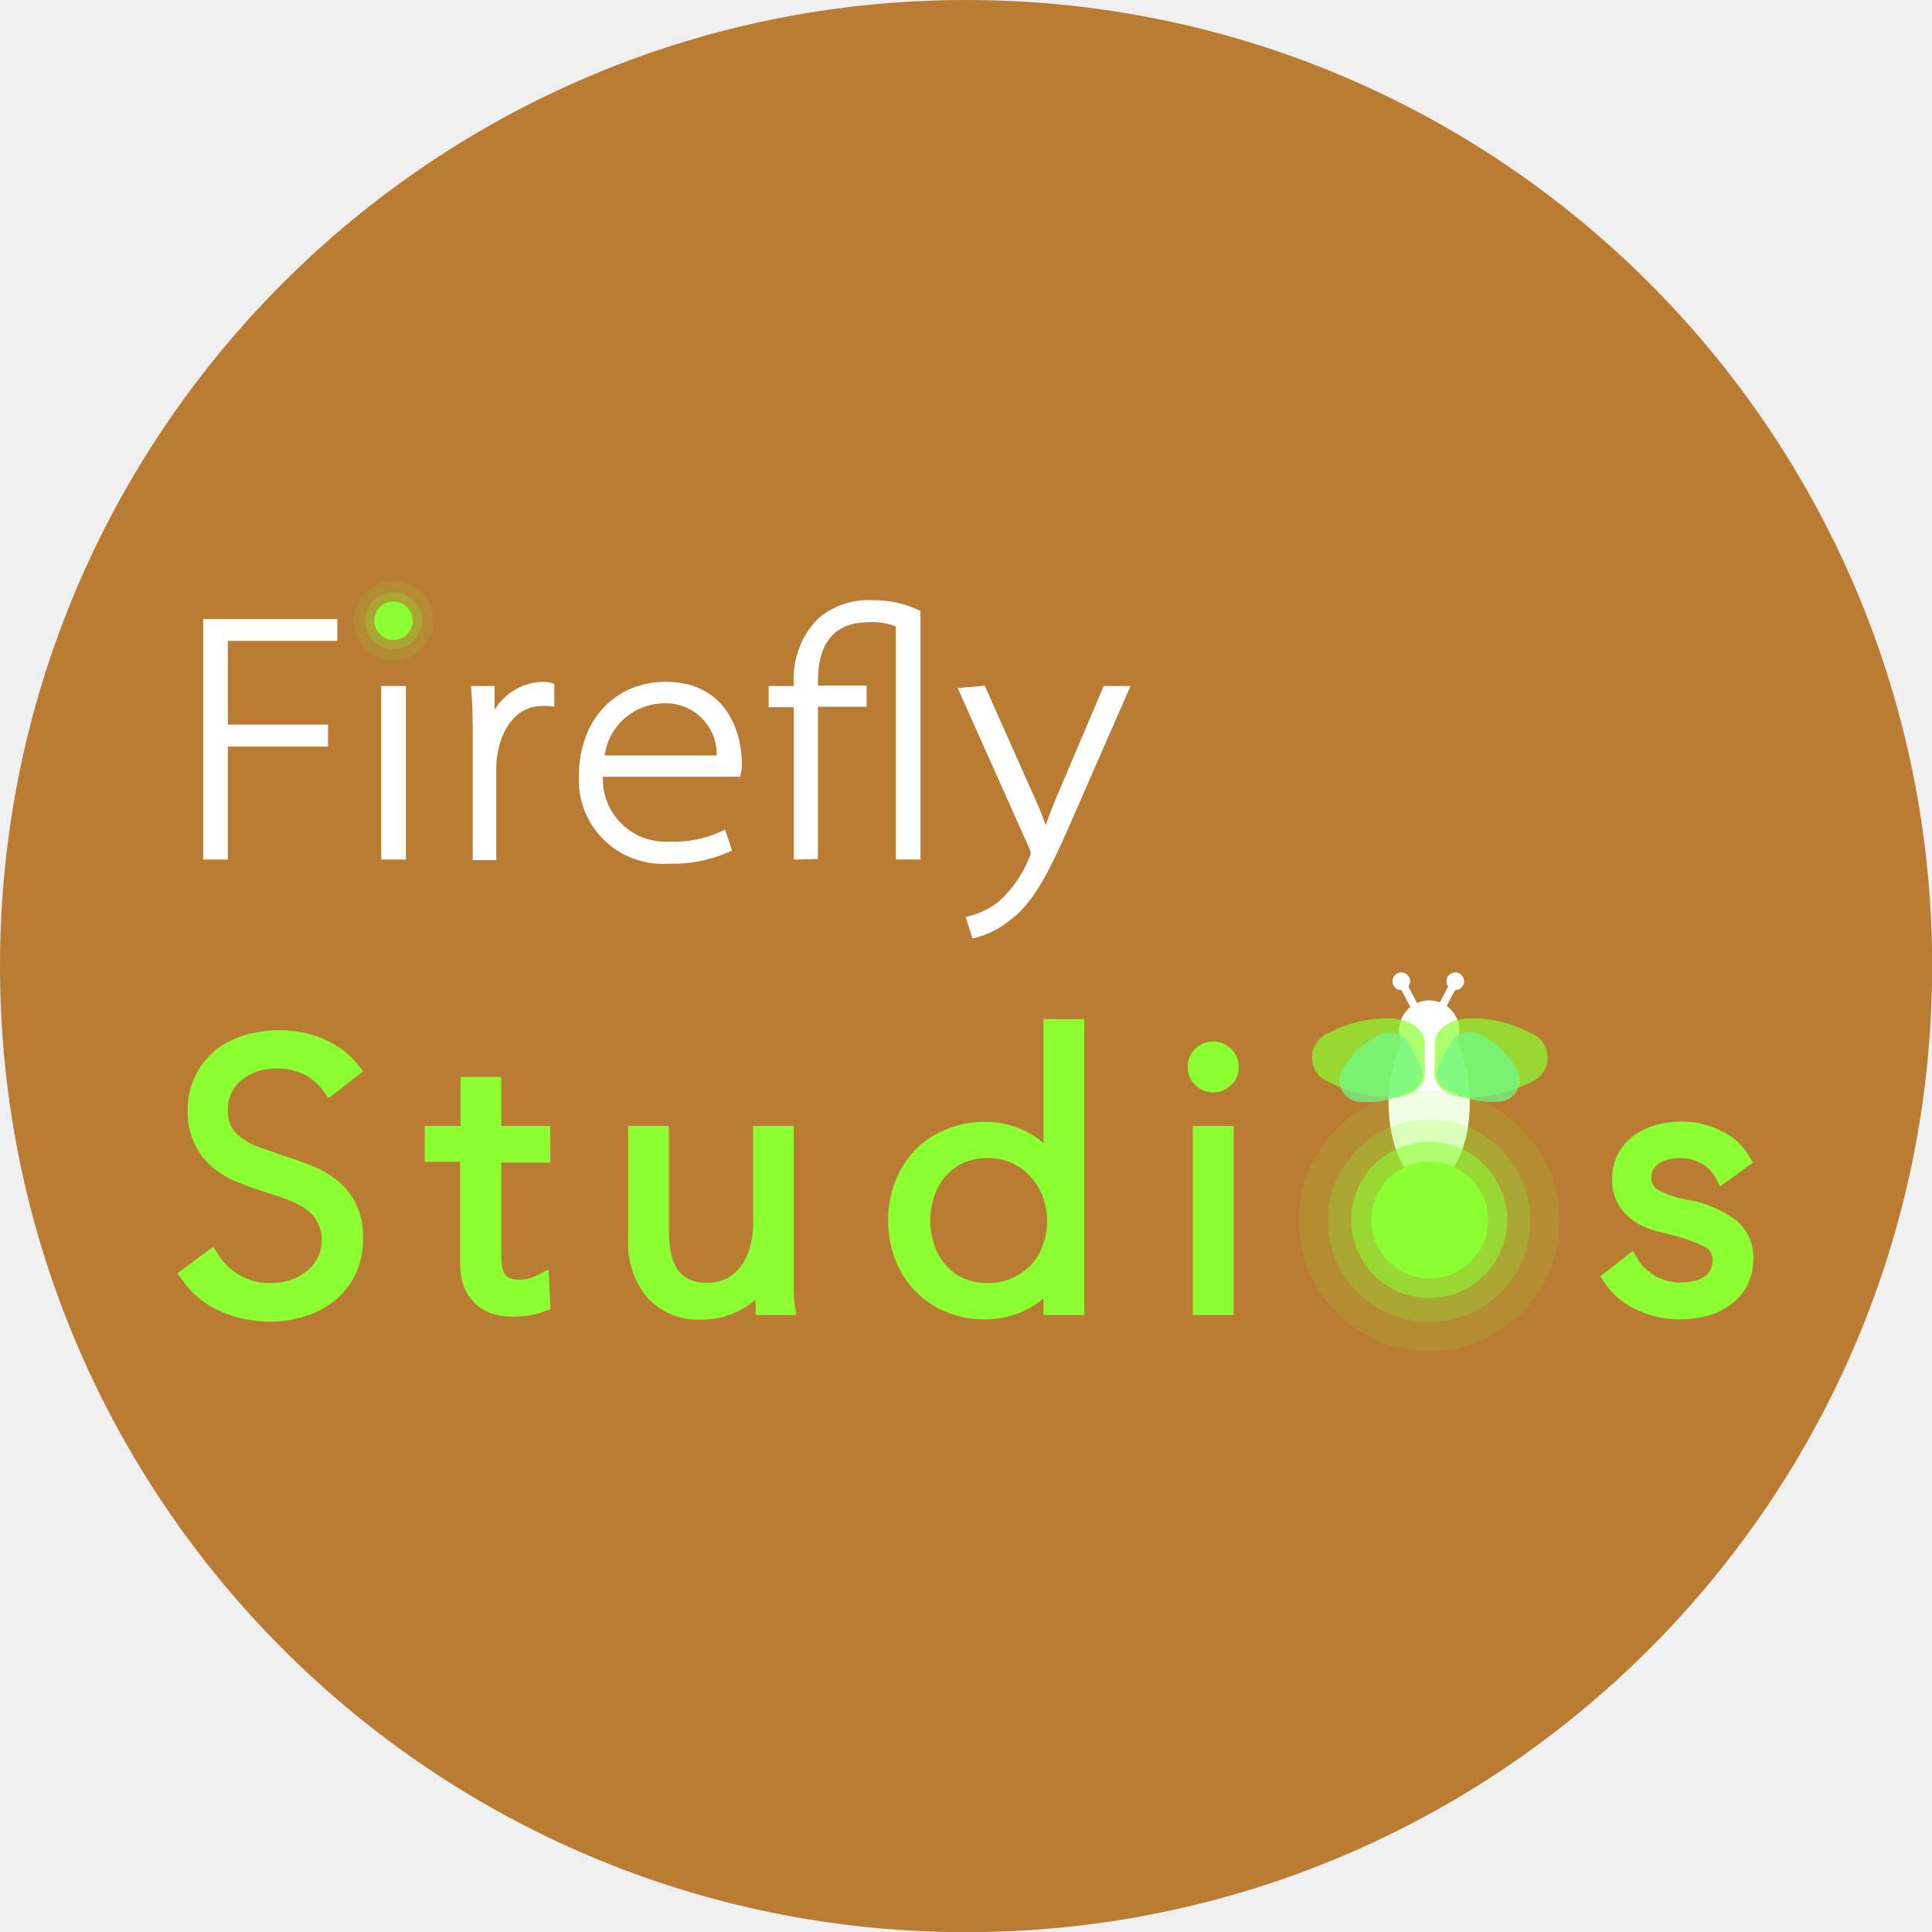
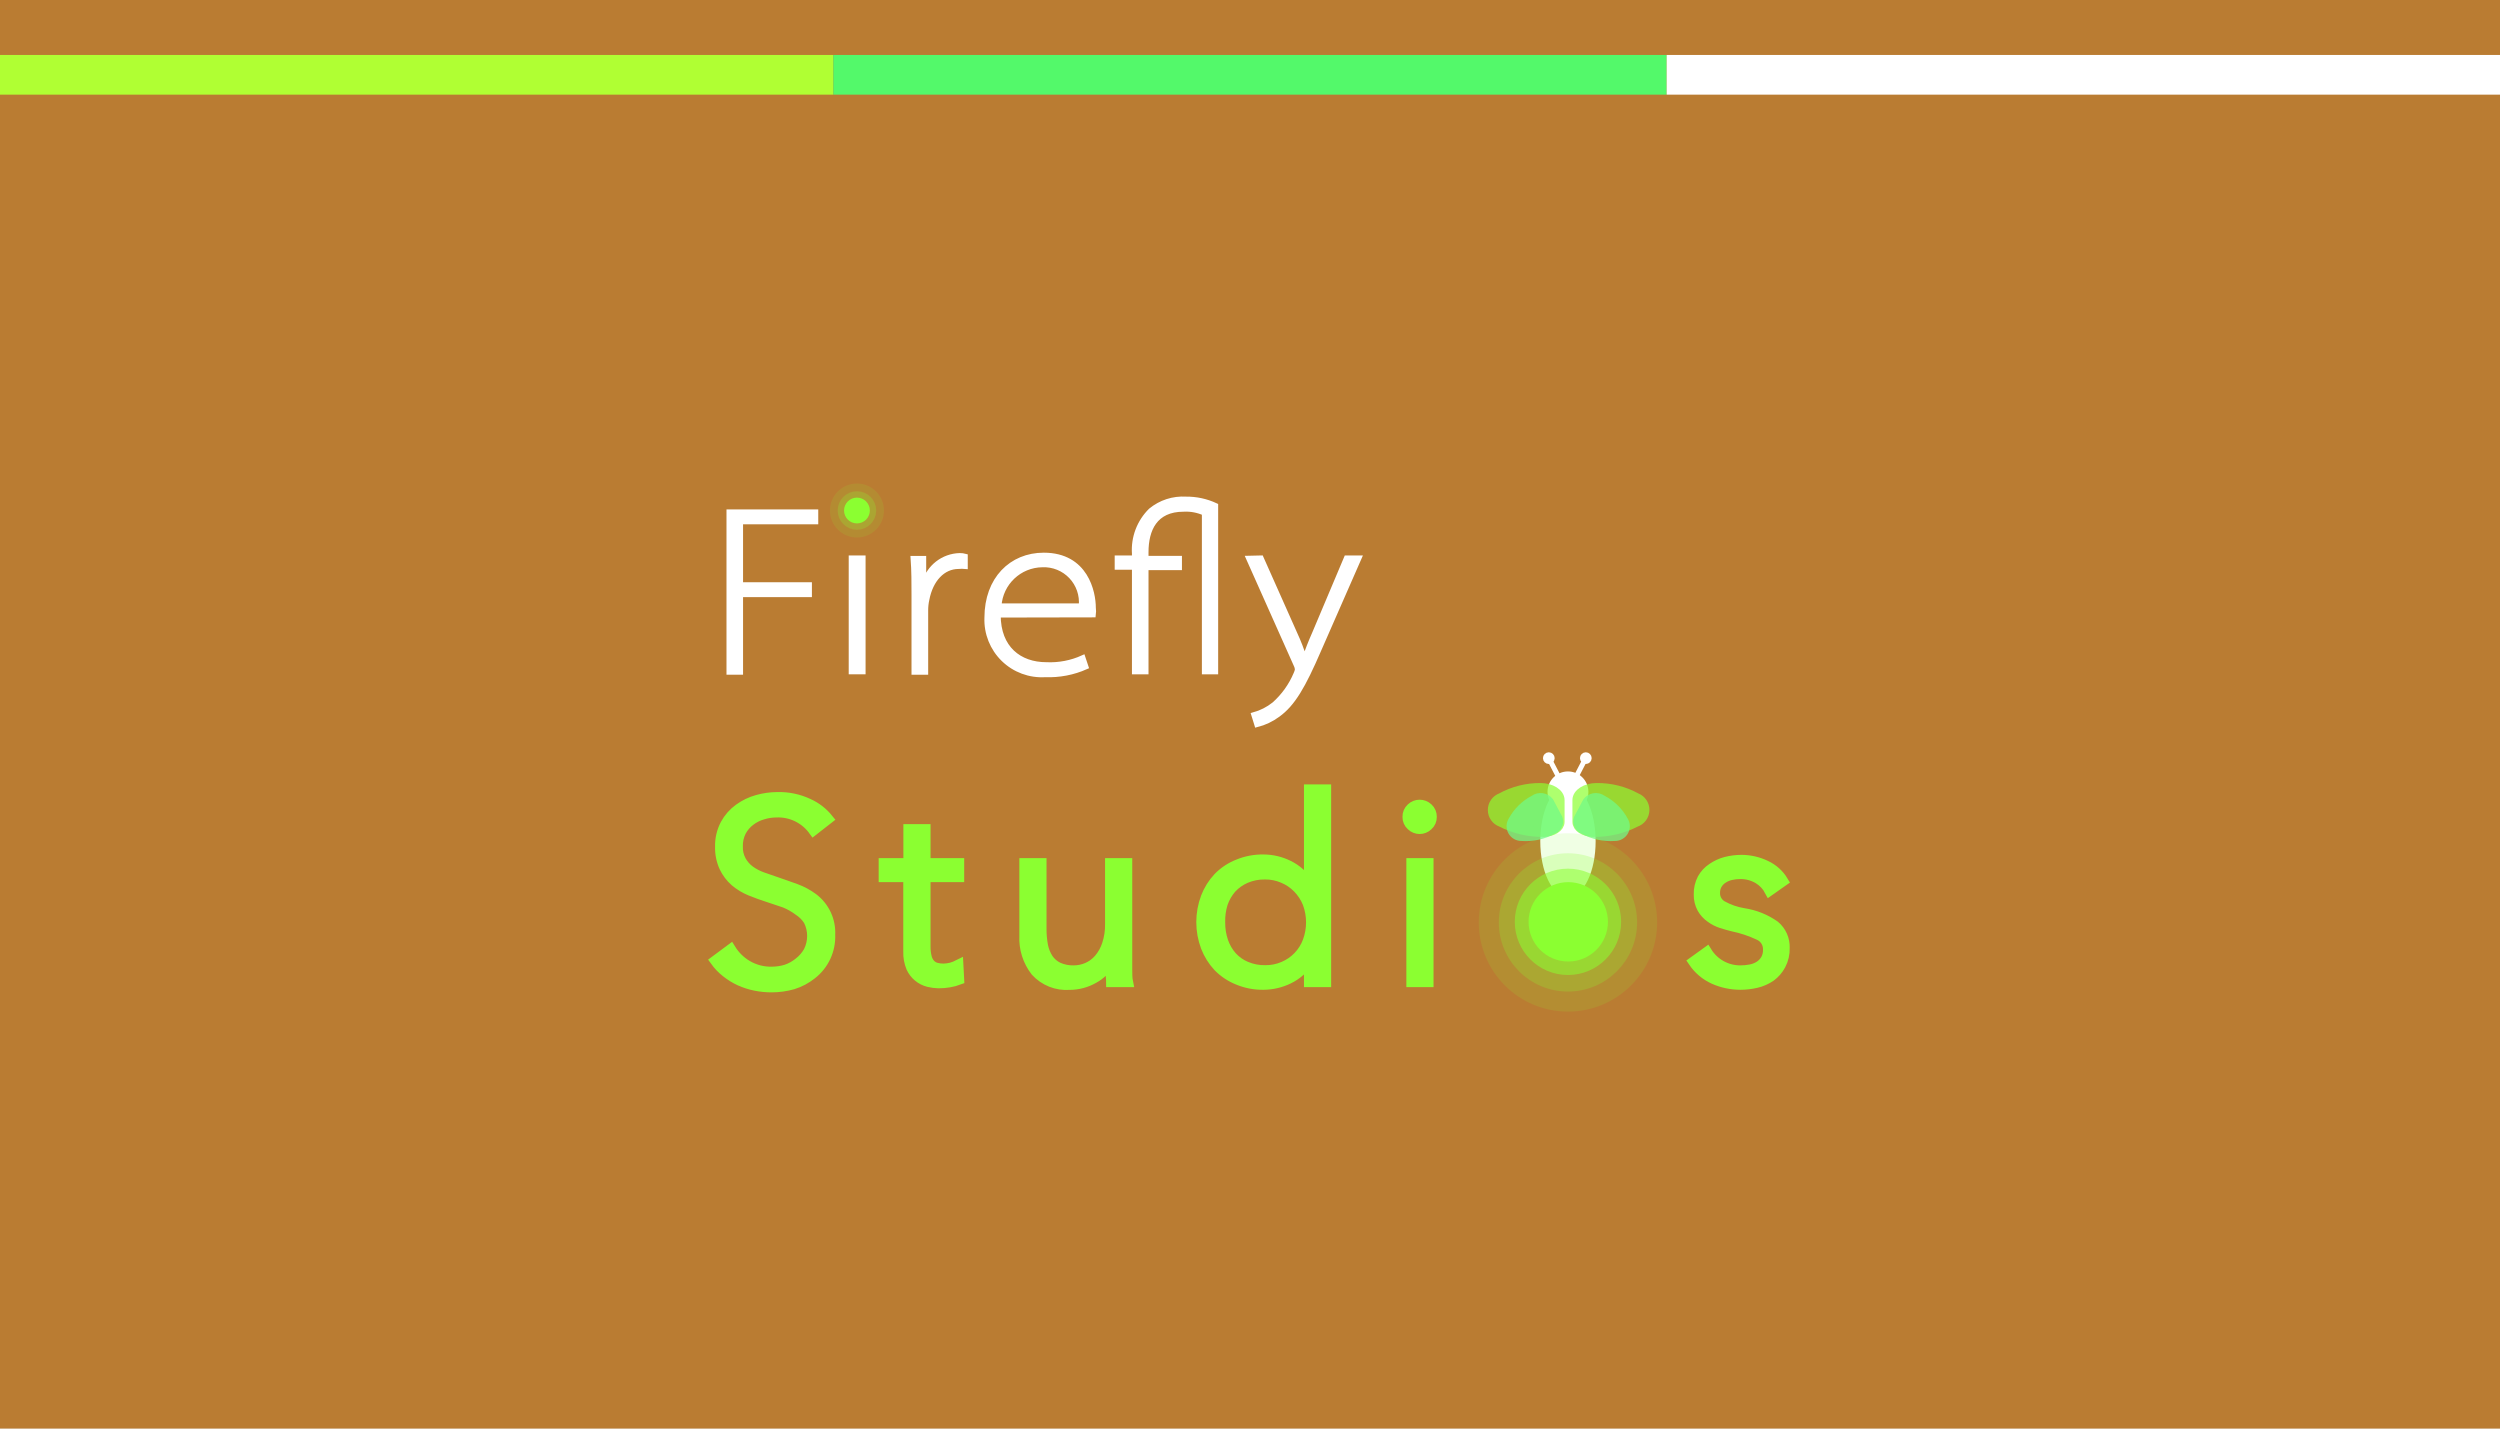
- <svg xmlns="http://www.w3.org/2000/svg" id="Layer_1" data-name="Layer 1" viewBox="0 0 124.57 124.57">
+ <svg xmlns="http://www.w3.org/2000/svg" id="Layer_1" data-name="Layer 1" viewBox="0 0 252 144">
  <defs>
-     <style>.cls-1,.cls-5{fill:none;}.cls-1,.cls-3,.cls-5{stroke:#fff;}.cls-1,.cls-10,.cls-11,.cls-12,.cls-3,.cls-4,.cls-5,.cls-6,.cls-7,.cls-8,.cls-9{stroke-miterlimit:10;}.cls-2{fill:#ba7c32;}.cls-3{fill:#fff;}.cls-3,.cls-5,.cls-7{stroke-width:0.5px;}.cls-10,.cls-11,.cls-12,.cls-4,.cls-6,.cls-8,.cls-9{fill:#8bff31;stroke:#8bff31;}.cls-6{opacity:0.7;}.cls-7{fill:#70f987;stroke:#70f987;opacity:0.74;}.cls-8{opacity:0.23;}.cls-9{opacity:0.13;}.cls-10{opacity:0.55;}.cls-11{opacity:0.22;}.cls-12{opacity:0.12;}</style>
+     <style>.cls-1{fill:#ba7c32;}.cls-2,.cls-5{fill:none;}.cls-2,.cls-3,.cls-5{stroke:#fff;}.cls-10,.cls-11,.cls-12,.cls-2,.cls-3,.cls-4,.cls-5,.cls-6,.cls-7,.cls-8,.cls-9{stroke-miterlimit:10;}.cls-15,.cls-3{fill:#fff;}.cls-3,.cls-5,.cls-7{stroke-width:0.5px;}.cls-10,.cls-11,.cls-12,.cls-4,.cls-6,.cls-8,.cls-9{fill:#8bff31;stroke:#8bff31;}.cls-6{opacity:0.7;}.cls-7{fill:#70f987;stroke:#70f987;opacity:0.74;}.cls-8{opacity:0.23;}.cls-9{opacity:0.13;}.cls-10{opacity:0.55;}.cls-11{opacity:0.22;}.cls-12{opacity:0.12;}.cls-13{fill:#b0ff33;}.cls-14{fill:#53f96a;}</style>
  </defs>
-   <path class="cls-1" d="M130.78,66.91" transform="translate(-63.71 -9.71)" />
-   <circle class="cls-2" cx="62.29" cy="62.29" r="62.29" />
-   <path class="cls-3" d="M77.06,49.87h8.15v.91H78.15v5.9h6.46v.92H78.15v7.28H77.06Z" transform="translate(-63.71 -9.71)" />
-   <path class="cls-3" d="M88.54,64.88V54.19h1.09V64.88Z" transform="translate(-63.71 -9.71)" />
-   <path class="cls-3" d="M94.44,57.64c0-1.16,0-2.29-.09-3.45h1l0,2.32h.07a3.52,3.52,0,0,1,3.27-2.59,1.66,1.66,0,0,1,.51.07v1a3,3,0,0,0-.62,0c-1.49,0-2.63,1.24-3,3.09a5,5,0,0,0-.12,1.05v5.79H94.44Z" transform="translate(-63.71 -9.71)" />
-   <path class="cls-3" d="M102.35,59.54a4.28,4.28,0,0,0,4.53,4.68,7.43,7.43,0,0,0,3.43-.67l.29.87a8.76,8.76,0,0,1-3.84.73,5.16,5.16,0,0,1-5.48-5.35c0-3.63,2.32-5.88,5.35-5.88,4,0,4.66,3.52,4.66,4.95a2.41,2.41,0,0,1-.05.67Zm7.8-.87a3.52,3.52,0,0,0-3.65-3.86,4.14,4.14,0,0,0-4.08,3.86Z" transform="translate(-63.71 -9.71)" />
-   <path class="cls-3" d="M115.14,64.88V55.06h-1.62v-.87h1.62v-.4a5.22,5.22,0,0,1,1.54-4.06,4.76,4.76,0,0,1,3.3-1.07,6.43,6.43,0,0,1,2.83.6V64.88h-1.09V49.93a4.3,4.3,0,0,0-2-.35c-2.7,0-3.52,1.91-3.52,4v.58h3.14v.87h-3.14v9.82Z" transform="translate(-63.71 -9.71)" />
-   <path class="cls-3" d="M127.05,54.19l3.18,7.15a20.35,20.35,0,0,1,.87,2.25h.05c.24-.67.53-1.47.89-2.34l3-7.06h1.18l-3.78,8.64c-1.48,3.39-2.43,5.06-3.86,6.09a5.44,5.44,0,0,1-2,1l-.29-.91a5.19,5.19,0,0,0,2-1,7.76,7.76,0,0,0,2-2.87,1.16,1.16,0,0,0,.13-.42,1.35,1.35,0,0,0-.15-.49l-4.44-9.94Z" transform="translate(-63.71 -9.71)" />
-   <path class="cls-4" d="M85,79.8a4.13,4.13,0,0,0-1.41-1.24,4.67,4.67,0,0,0-3.34-.27,3.58,3.58,0,0,0-1.17.59,2.81,2.81,0,0,0-.85,1,2.88,2.88,0,0,0-.33,1.41,2.68,2.68,0,0,0,.31,1.34,2.82,2.82,0,0,0,.83.89,4.73,4.73,0,0,0,1.16.61l1.38.48c.58.19,1.17.4,1.77.62A6.57,6.57,0,0,1,85,86.1a4.07,4.07,0,0,1,1.17,1.36,4.34,4.34,0,0,1,.45,2.09,4.71,4.71,0,0,1-.48,2.19,4.56,4.56,0,0,1-1.26,1.52,5.29,5.29,0,0,1-1.76.88,7.22,7.22,0,0,1-2,.29,8,8,0,0,1-1.53-.16,7,7,0,0,1-1.45-.46,5.94,5.94,0,0,1-1.3-.79,6.08,6.08,0,0,1-1-1.1l1.48-1.1a4.61,4.61,0,0,0,1.55,1.52,4.39,4.39,0,0,0,2.33.6,4.3,4.3,0,0,0,1.31-.2,3.56,3.56,0,0,0,1.21-.62,3.37,3.37,0,0,0,.88-1,2.82,2.82,0,0,0,.35-1.42,2.86,2.86,0,0,0-.35-1.47,3,3,0,0,0-.92-1,6,6,0,0,0-1.31-.66c-.5-.17-1-.35-1.56-.52s-1.1-.38-1.64-.6a5.59,5.59,0,0,1-1.46-.87,4.13,4.13,0,0,1-1-1.33,4.22,4.22,0,0,1-.4-1.94,4.34,4.34,0,0,1,.49-2.1A4.52,4.52,0,0,1,78,77.74a5.55,5.55,0,0,1,1.75-.84,7.23,7.23,0,0,1,1.89-.26,6.51,6.51,0,0,1,2.94.61,5.14,5.14,0,0,1,1.84,1.45Z" transform="translate(-63.71 -9.71)" />
-   <path class="cls-4" d="M98.69,84.17H95.53V90.7a3.78,3.78,0,0,0,.12,1,1.46,1.46,0,0,0,.35.63,1.22,1.22,0,0,0,.54.31,2.37,2.37,0,0,0,.67.08,3,3,0,0,0,.7-.09,3.58,3.58,0,0,0,.71-.27l.07,1.42a5.44,5.44,0,0,1-.9.25,6.36,6.36,0,0,1-1,.08,4.07,4.07,0,0,1-1-.12,2.37,2.37,0,0,1-.93-.45,2.51,2.51,0,0,1-.71-.91,3.58,3.58,0,0,1-.27-1.51v-7H91.59V82.81h2.32V79.65h1.62v3.16h3.16Z" transform="translate(-63.71 -9.71)" />
-   <path class="cls-4" d="M112.94,94c0-.31-.06-.64-.08-1s0-.67,0-.91h0a3.6,3.6,0,0,1-1.55,1.59,4.52,4.52,0,0,1-2.27.61A3.92,3.92,0,0,1,105.78,93a5,5,0,0,1-1.07-3.35V82.81h1.63V89a8.66,8.66,0,0,0,.14,1.6,3.41,3.41,0,0,0,.49,1.23,2.27,2.27,0,0,0,.93.8,3.35,3.35,0,0,0,1.47.29,3.27,3.27,0,0,0,1.26-.26,3.2,3.2,0,0,0,1.09-.8,4.18,4.18,0,0,0,.76-1.37,6,6,0,0,0,.29-1.94V82.81h1.62v8.72c0,.31,0,.7,0,1.18s0,.9.07,1.29Z" transform="translate(-63.71 -9.71)" />
-   <path class="cls-4" d="M131.49,92.11a4.58,4.58,0,0,1-1.87,1.62,5.34,5.34,0,0,1-2.36.55,6,6,0,0,1-2.38-.45,5.44,5.44,0,0,1-1.82-1.24,5.7,5.7,0,0,1-1.17-1.87,6.62,6.62,0,0,1,0-4.64,5.65,5.65,0,0,1,1.17-1.86A5.3,5.3,0,0,1,124.88,83a5.88,5.88,0,0,1,2.38-.46,5.35,5.35,0,0,1,2.36.56,4.67,4.67,0,0,1,1.87,1.66h0V75.92h1.63V94h-1.63V92.11Zm-8.3-3.71a5.37,5.37,0,0,0,.29,1.76,4.12,4.12,0,0,0,.82,1.43,3.7,3.7,0,0,0,1.33,1,4.43,4.43,0,0,0,1.79.35,4.23,4.23,0,0,0,1.72-.35,4.4,4.4,0,0,0,1.37-.94,4.27,4.27,0,0,0,.89-1.43,5,5,0,0,0,0-3.56,4.27,4.27,0,0,0-.89-1.43,4.14,4.14,0,0,0-1.37-1,4.52,4.52,0,0,0-3.51,0,3.85,3.85,0,0,0-1.33,1,4.26,4.26,0,0,0-.82,1.44A5.31,5.31,0,0,0,123.19,88.4Z" transform="translate(-63.71 -9.71)" />
-   <path class="cls-4" d="M143.08,78.51a1,1,0,0,1-.36.82,1.13,1.13,0,0,1-.79.32,1.15,1.15,0,0,1-.79-.32,1.07,1.07,0,0,1-.35-.82,1.09,1.09,0,0,1,.35-.83,1.19,1.19,0,0,1,.79-.32,1.17,1.17,0,0,1,.79.32A1.07,1.07,0,0,1,143.08,78.51ZM142.75,94h-1.63V82.81h1.63Z" transform="translate(-63.71 -9.71)" />
-   <path class="cls-4" d="M174.8,85.46a2.85,2.85,0,0,0-1.08-1.13,3.12,3.12,0,0,0-1.67-.45,4.29,4.29,0,0,0-.86.1,2.34,2.34,0,0,0-.76.31,1.77,1.77,0,0,0-.54.55,1.45,1.45,0,0,0-.2.79,1.35,1.35,0,0,0,.64,1.21,6.18,6.18,0,0,0,2,.7,6.71,6.71,0,0,1,2.93,1.19,2.55,2.55,0,0,1,1,2.09,3.33,3.33,0,0,1-.37,1.61,3.26,3.26,0,0,1-1,1.08,3.91,3.91,0,0,1-1.35.59,6.51,6.51,0,0,1-1.52.18,6,6,0,0,1-2.46-.52,4.53,4.53,0,0,1-2-1.65l1.29-1A3.7,3.7,0,0,0,172,92.9a4.65,4.65,0,0,0,1-.1,2.24,2.24,0,0,0,.84-.33,1.84,1.84,0,0,0,.57-.61,1.87,1.87,0,0,0,.22-.92,1.43,1.43,0,0,0-.85-1.33,11.84,11.84,0,0,0-2.45-.83,10.83,10.83,0,0,1-1.07-.29,3.79,3.79,0,0,1-1-.53,2.87,2.87,0,0,1-.79-.87,2.63,2.63,0,0,1-.31-1.32,2.88,2.88,0,0,1,1.23-2.47,4.28,4.28,0,0,1,1.28-.59,6.15,6.15,0,0,1,1.49-.19,5.24,5.24,0,0,1,2.27.53,3.67,3.67,0,0,1,1.65,1.48Z" transform="translate(-63.71 -9.71)" />
-   <ellipse class="cls-3" cx="92.15" cy="71.07" rx="2.37" ry="4.99" />
-   <line class="cls-5" x1="92.95" y1="64.95" x2="93.68" y2="63.56" />
-   <line class="cls-5" x1="91.26" y1="65.01" x2="90.5" y2="63.56" />
-   <circle class="cls-3" cx="90.35" cy="63.27" r="0.32" />
-   <circle class="cls-3" cx="93.83" cy="63.27" r="0.32" />
-   <circle class="cls-3" cx="92.15" cy="66.44" r="1.69" />
-   <path class="cls-6" d="M156.71,79v-2c0-.63.8-1.13,1.8-1.13h0a7.48,7.48,0,0,1,3.68.9h0a1.2,1.2,0,0,1,0,2.27h0a8.5,8.5,0,0,1-4,.93h0C157.37,79.9,156.71,79.48,156.71,79Z" transform="translate(-63.71 -9.71)" />
-   <path class="cls-7" d="M156.65,78.61l.86-1.63a1.24,1.24,0,0,1,1.68-.26h0a5,5,0,0,1,2.07,2h0a1.15,1.15,0,0,1-1,1.78h0a5.53,5.53,0,0,1-3-.67h0A1,1,0,0,1,156.65,78.61Z" transform="translate(-63.71 -9.71)" />
-   <path class="cls-6" d="M155.08,79v-2c0-.63-.8-1.13-1.8-1.13h0a7.52,7.52,0,0,0-3.69.9h0a1.2,1.2,0,0,0,.05,2.27h0a8.47,8.47,0,0,0,4,.93h0C154.42,79.9,155.08,79.48,155.08,79Z" transform="translate(-63.71 -9.71)" />
-   <circle class="cls-8" cx="92.15" cy="78.71" r="6.03" />
-   <circle class="cls-9" cx="92.15" cy="78.71" r="7.91" />
-   <circle class="cls-10" cx="92.15" cy="78.66" r="4.53" />
-   <circle class="cls-4" cx="92.18" cy="78.66" r="3.27" />
-   <path class="cls-7" d="M155.13,78.61,154.27,77a1.24,1.24,0,0,0-1.68-.26h0a5,5,0,0,0-2.07,2h0a1.15,1.15,0,0,0,1,1.78h0a5.53,5.53,0,0,0,3-.67h0A1,1,0,0,0,155.13,78.61Z" transform="translate(-63.71 -9.71)" />
-   <circle class="cls-4" cx="25.37" cy="40.02" r="0.74" />
-   <circle class="cls-11" cx="25.37" cy="40.02" r="1.34" />
-   <circle class="cls-12" cx="25.37" cy="40.02" r="2.07" />
+   <rect class="cls-1" width="252" height="144" />
+   <path class="cls-2" d="M130.78,66.91" />
+   <path class="cls-3" d="M73.48,51.6h8.75v1H74.65v6.34h6.94v1H74.65v7.82H73.48Z" />
+   <path class="cls-3" d="M85.8,67.72V56.24H87V67.72Z" />
+   <path class="cls-3" d="M92.13,60c0-1.24,0-2.46-.09-3.71h1.07l0,2.49h.07A3.79,3.79,0,0,1,96.75,56a2,2,0,0,1,.55.07V57.1a3.55,3.55,0,0,0-.67,0c-1.6,0-2.82,1.33-3.2,3.32a5,5,0,0,0-.12,1.12v6.22H92.13Z" />
+   <path class="cls-3" d="M100.62,62c0,3.35,2.13,5,4.86,5a8,8,0,0,0,3.68-.71l.31.93a9.25,9.25,0,0,1-4.11.79,5.54,5.54,0,0,1-5.88-5.74c0-3.9,2.48-6.31,5.73-6.31,4.26,0,5,3.77,5,5.3a2.74,2.74,0,0,1,0,.72Zm8.37-.93a3.78,3.78,0,0,0-3.92-4.14,4.43,4.43,0,0,0-4.37,4.14Z" />
+   <path class="cls-3" d="M114.35,67.72V57.18h-1.74v-.94h1.74v-.43A5.57,5.57,0,0,1,116,51.46a5.09,5.09,0,0,1,3.54-1.15,6.89,6.89,0,0,1,3,.65V67.72H121.4v-16a4.5,4.5,0,0,0-2.1-.39c-2.89,0-3.78,2.06-3.78,4.33v.62h3.37v.94h-3.37V67.72Z" />
+   <path class="cls-3" d="M127.12,56.24l3.42,7.68a20.14,20.14,0,0,1,.93,2.41h.05c.26-.71.58-1.57,1-2.51l3.2-7.58H137l-4.07,9.28c-1.57,3.63-2.6,5.43-4.13,6.53a6.06,6.06,0,0,1-2.11,1l-.31-1A5.78,5.78,0,0,0,128.44,71a8.53,8.53,0,0,0,2.2-3.08,1.44,1.44,0,0,0,.14-.46,1.52,1.52,0,0,0-.17-.52l-4.76-10.67Z" />
+   <path class="cls-4" d="M82,83.72a4.39,4.39,0,0,0-3.75-1.82,4.69,4.69,0,0,0-1.36.21,3.73,3.73,0,0,0-1.26.63,3.23,3.23,0,0,0-.91,1.06,3.15,3.15,0,0,0-.34,1.51,2.82,2.82,0,0,0,.33,1.44,3.1,3.1,0,0,0,.88,1,5,5,0,0,0,1.26.66c.46.17,1,.34,1.47.51s1.26.43,1.9.67a7,7,0,0,1,1.73.93,4.36,4.36,0,0,1,1.74,3.71,4.82,4.82,0,0,1-1.87,4,5.79,5.79,0,0,1-1.89,1,7.84,7.84,0,0,1-2.14.3,8.21,8.21,0,0,1-1.64-.16,7.56,7.56,0,0,1-1.57-.5,6.74,6.74,0,0,1-1.38-.85,5.75,5.75,0,0,1-1.13-1.18l1.59-1.18a4.86,4.86,0,0,0,1.65,1.63,4.66,4.66,0,0,0,2.5.65,5,5,0,0,0,1.42-.21A4.07,4.07,0,0,0,80.54,97a3.72,3.72,0,0,0,.95-1.1,3.45,3.45,0,0,0,0-3.11,3.31,3.31,0,0,0-1-1A6.2,6.2,0,0,0,79.09,91l-1.67-.56c-.59-.19-1.18-.4-1.77-.64a5.84,5.84,0,0,1-1.56-.94A4.5,4.5,0,0,1,73,87.42a4.67,4.67,0,0,1-.42-2.08,4.6,4.6,0,0,1,.53-2.26,4.69,4.69,0,0,1,1.37-1.56,5.78,5.78,0,0,1,1.87-.9,7.53,7.53,0,0,1,2-.28A6.92,6.92,0,0,1,81.5,81a5.44,5.44,0,0,1,2,1.55Z" />
+   <path class="cls-4" d="M96.69,88.42H93.3v7a4.14,4.14,0,0,0,.13,1.1,1.57,1.57,0,0,0,.37.68,1.28,1.28,0,0,0,.58.34,2.73,2.73,0,0,0,.72.09,3.53,3.53,0,0,0,.76-.1,4,4,0,0,0,.75-.29l.08,1.52a5.26,5.26,0,0,1-1,.27,6.16,6.16,0,0,1-1.09.09,4.76,4.76,0,0,1-1-.13,2.63,2.63,0,0,1-1.76-1.46,3.91,3.91,0,0,1-.29-1.62V88.42H89.07V87h2.49V83.57H93.3V87h3.39Z" />
+   <path class="cls-4" d="M112,99c0-.32-.06-.68-.08-1.08s0-.71,0-1h0a4,4,0,0,1-1.67,1.71,4.93,4.93,0,0,1-2.44.65,4.2,4.2,0,0,1-3.42-1.36,5.4,5.4,0,0,1-1.14-3.59V87h1.74V93.6a9,9,0,0,0,.15,1.72,3.73,3.73,0,0,0,.53,1.32,2.54,2.54,0,0,0,1,.86,3.64,3.64,0,0,0,1.58.31,3.46,3.46,0,0,0,1.34-.28,3.35,3.35,0,0,0,1.17-.86,4.33,4.33,0,0,0,.82-1.47,6.22,6.22,0,0,0,.31-2.09V87h1.74v9.36q0,.48,0,1.26c0,.51,0,1,.08,1.38Z" />
+   <path class="cls-4" d="M131.89,96.94a5,5,0,0,1-2,1.74,5.87,5.87,0,0,1-2.54.59,6.42,6.42,0,0,1-2.56-.49,5.82,5.82,0,0,1-2-1.33,6.21,6.21,0,0,1-1.25-2,7.11,7.11,0,0,1,0-5,6.11,6.11,0,0,1,1.25-2,5.68,5.68,0,0,1,2-1.33,6.42,6.42,0,0,1,2.56-.49,5.74,5.74,0,0,1,2.54.6,5,5,0,0,1,2,1.78h.05V79.57h1.74V99h-1.74v-2ZM123,93a5.79,5.79,0,0,0,.3,1.88,4.51,4.51,0,0,0,.89,1.54,4,4,0,0,0,1.42,1,4.75,4.75,0,0,0,1.93.37,4.48,4.48,0,0,0,1.84-.37,4.43,4.43,0,0,0,2.43-2.54,5.53,5.53,0,0,0,0-3.82,4.67,4.67,0,0,0-1-1.54,4.39,4.39,0,0,0-1.47-1,4.48,4.48,0,0,0-1.84-.37,4.75,4.75,0,0,0-1.93.38,4.28,4.28,0,0,0-1.42,1,4.61,4.61,0,0,0-.89,1.54A5.85,5.85,0,0,0,123,93Z" />
+   <path class="cls-4" d="M144.33,82.34a1.14,1.14,0,0,1-.38.88,1.21,1.21,0,0,1-1.7,0,1.14,1.14,0,0,1-.38-.88,1.16,1.16,0,0,1,.38-.89,1.23,1.23,0,0,1,1.7,0A1.16,1.16,0,0,1,144.33,82.34ZM144,99h-1.74V87H144Z" />
+   <path class="cls-4" d="M178.37,89.8a3.08,3.08,0,0,0-1.16-1.22,3.47,3.47,0,0,0-1.79-.47,4.12,4.12,0,0,0-.92.1,2.41,2.41,0,0,0-.82.34,1.82,1.82,0,0,0-.58.59,1.64,1.64,0,0,0-.22.84,1.44,1.44,0,0,0,.7,1.3,6.65,6.65,0,0,0,2.18.76,7.36,7.36,0,0,1,3.14,1.26,2.79,2.79,0,0,1,1,2.25,3.43,3.43,0,0,1-.4,1.73,3.49,3.49,0,0,1-1,1.16,4.31,4.31,0,0,1-1.45.64,7,7,0,0,1-1.63.19,6.64,6.64,0,0,1-2.65-.56,5,5,0,0,1-2.1-1.77l1.39-1a3.93,3.93,0,0,0,3.33,1.87,5.35,5.35,0,0,0,1.08-.1,2.58,2.58,0,0,0,.9-.36,2,2,0,0,0,.61-.65,1.91,1.91,0,0,0,.23-1,1.53,1.53,0,0,0-.91-1.43,11.88,11.88,0,0,0-2.63-.88c-.36-.09-.74-.19-1.14-.32a3.89,3.89,0,0,1-1.11-.57,2.92,2.92,0,0,1-.85-.93,2.78,2.78,0,0,1-.34-1.41,3.24,3.24,0,0,1,.36-1.58,3.05,3.05,0,0,1,1-1.08,4.41,4.41,0,0,1,1.37-.63,6.41,6.41,0,0,1,1.59-.2,5.69,5.69,0,0,1,2.44.56,4,4,0,0,1,1.77,1.59Z" />
+   <ellipse class="cls-3" cx="158.05" cy="84.79" rx="2.54" ry="5.35" />
+   <line class="cls-5" x1="158.91" y1="78.22" x2="159.69" y2="76.72" />
+   <line class="cls-5" x1="157.09" y1="78.28" x2="156.28" y2="76.72" />
+   <circle class="cls-3" cx="156.12" cy="76.42" r="0.34" />
+   <circle class="cls-3" cx="159.85" cy="76.42" r="0.34" />
+   <circle class="cls-3" cx="158.05" cy="79.82" r="1.81" />
+   <path class="cls-6" d="M159,82.84V80.65c0-.67.87-1.22,1.93-1.22h0a8.08,8.08,0,0,1,4,1h0a1.29,1.29,0,0,1-.05,2.43h0a9,9,0,0,1-4.27,1h0C159.66,83.83,159,83.39,159,82.84Z" />
+   <path class="cls-7" d="M158.89,82.45l.93-1.75a1.31,1.31,0,0,1,1.8-.27h0a5.37,5.37,0,0,1,2.22,2.18h0a1.24,1.24,0,0,1-1.07,1.91h0a5.9,5.9,0,0,1-3.27-.72h0A1.07,1.07,0,0,1,158.89,82.45Z" />
+   <path class="cls-6" d="M157.21,82.84V80.65c0-.67-.87-1.22-1.93-1.22h0a8.08,8.08,0,0,0-3.95,1h0a1.29,1.29,0,0,0,0,2.43h0a9,9,0,0,0,4.27,1h0C156.5,83.83,157.21,83.39,157.21,82.84Z" />
+   <circle class="cls-8" cx="158.05" cy="92.98" r="6.47" />
+   <circle class="cls-9" cx="158.05" cy="92.98" r="8.49" />
+   <circle class="cls-10" cx="158.05" cy="92.92" r="4.86" />
+   <circle class="cls-4" cx="158.08" cy="92.92" r="3.5" />
+   <path class="cls-7" d="M157.26,82.45l-.93-1.75a1.31,1.31,0,0,0-1.8-.27h0a5.37,5.37,0,0,0-2.22,2.18h0a1.24,1.24,0,0,0,1.07,1.91h0a5.9,5.9,0,0,0,3.27-.72h0A1.07,1.07,0,0,0,157.26,82.45Z" />
+   <circle class="cls-4" cx="86.38" cy="51.46" r="0.8" />
+   <circle class="cls-11" cx="86.38" cy="51.46" r="1.44" />
+   <circle class="cls-12" cx="86.38" cy="51.46" r="2.22" />
+   <rect class="cls-13" y="5.54" width="84" height="4" />
+   <rect class="cls-14" x="84" y="5.54" width="84" height="4" />
+   <rect class="cls-15" x="168" y="5.54" width="84" height="4" />
</svg>
